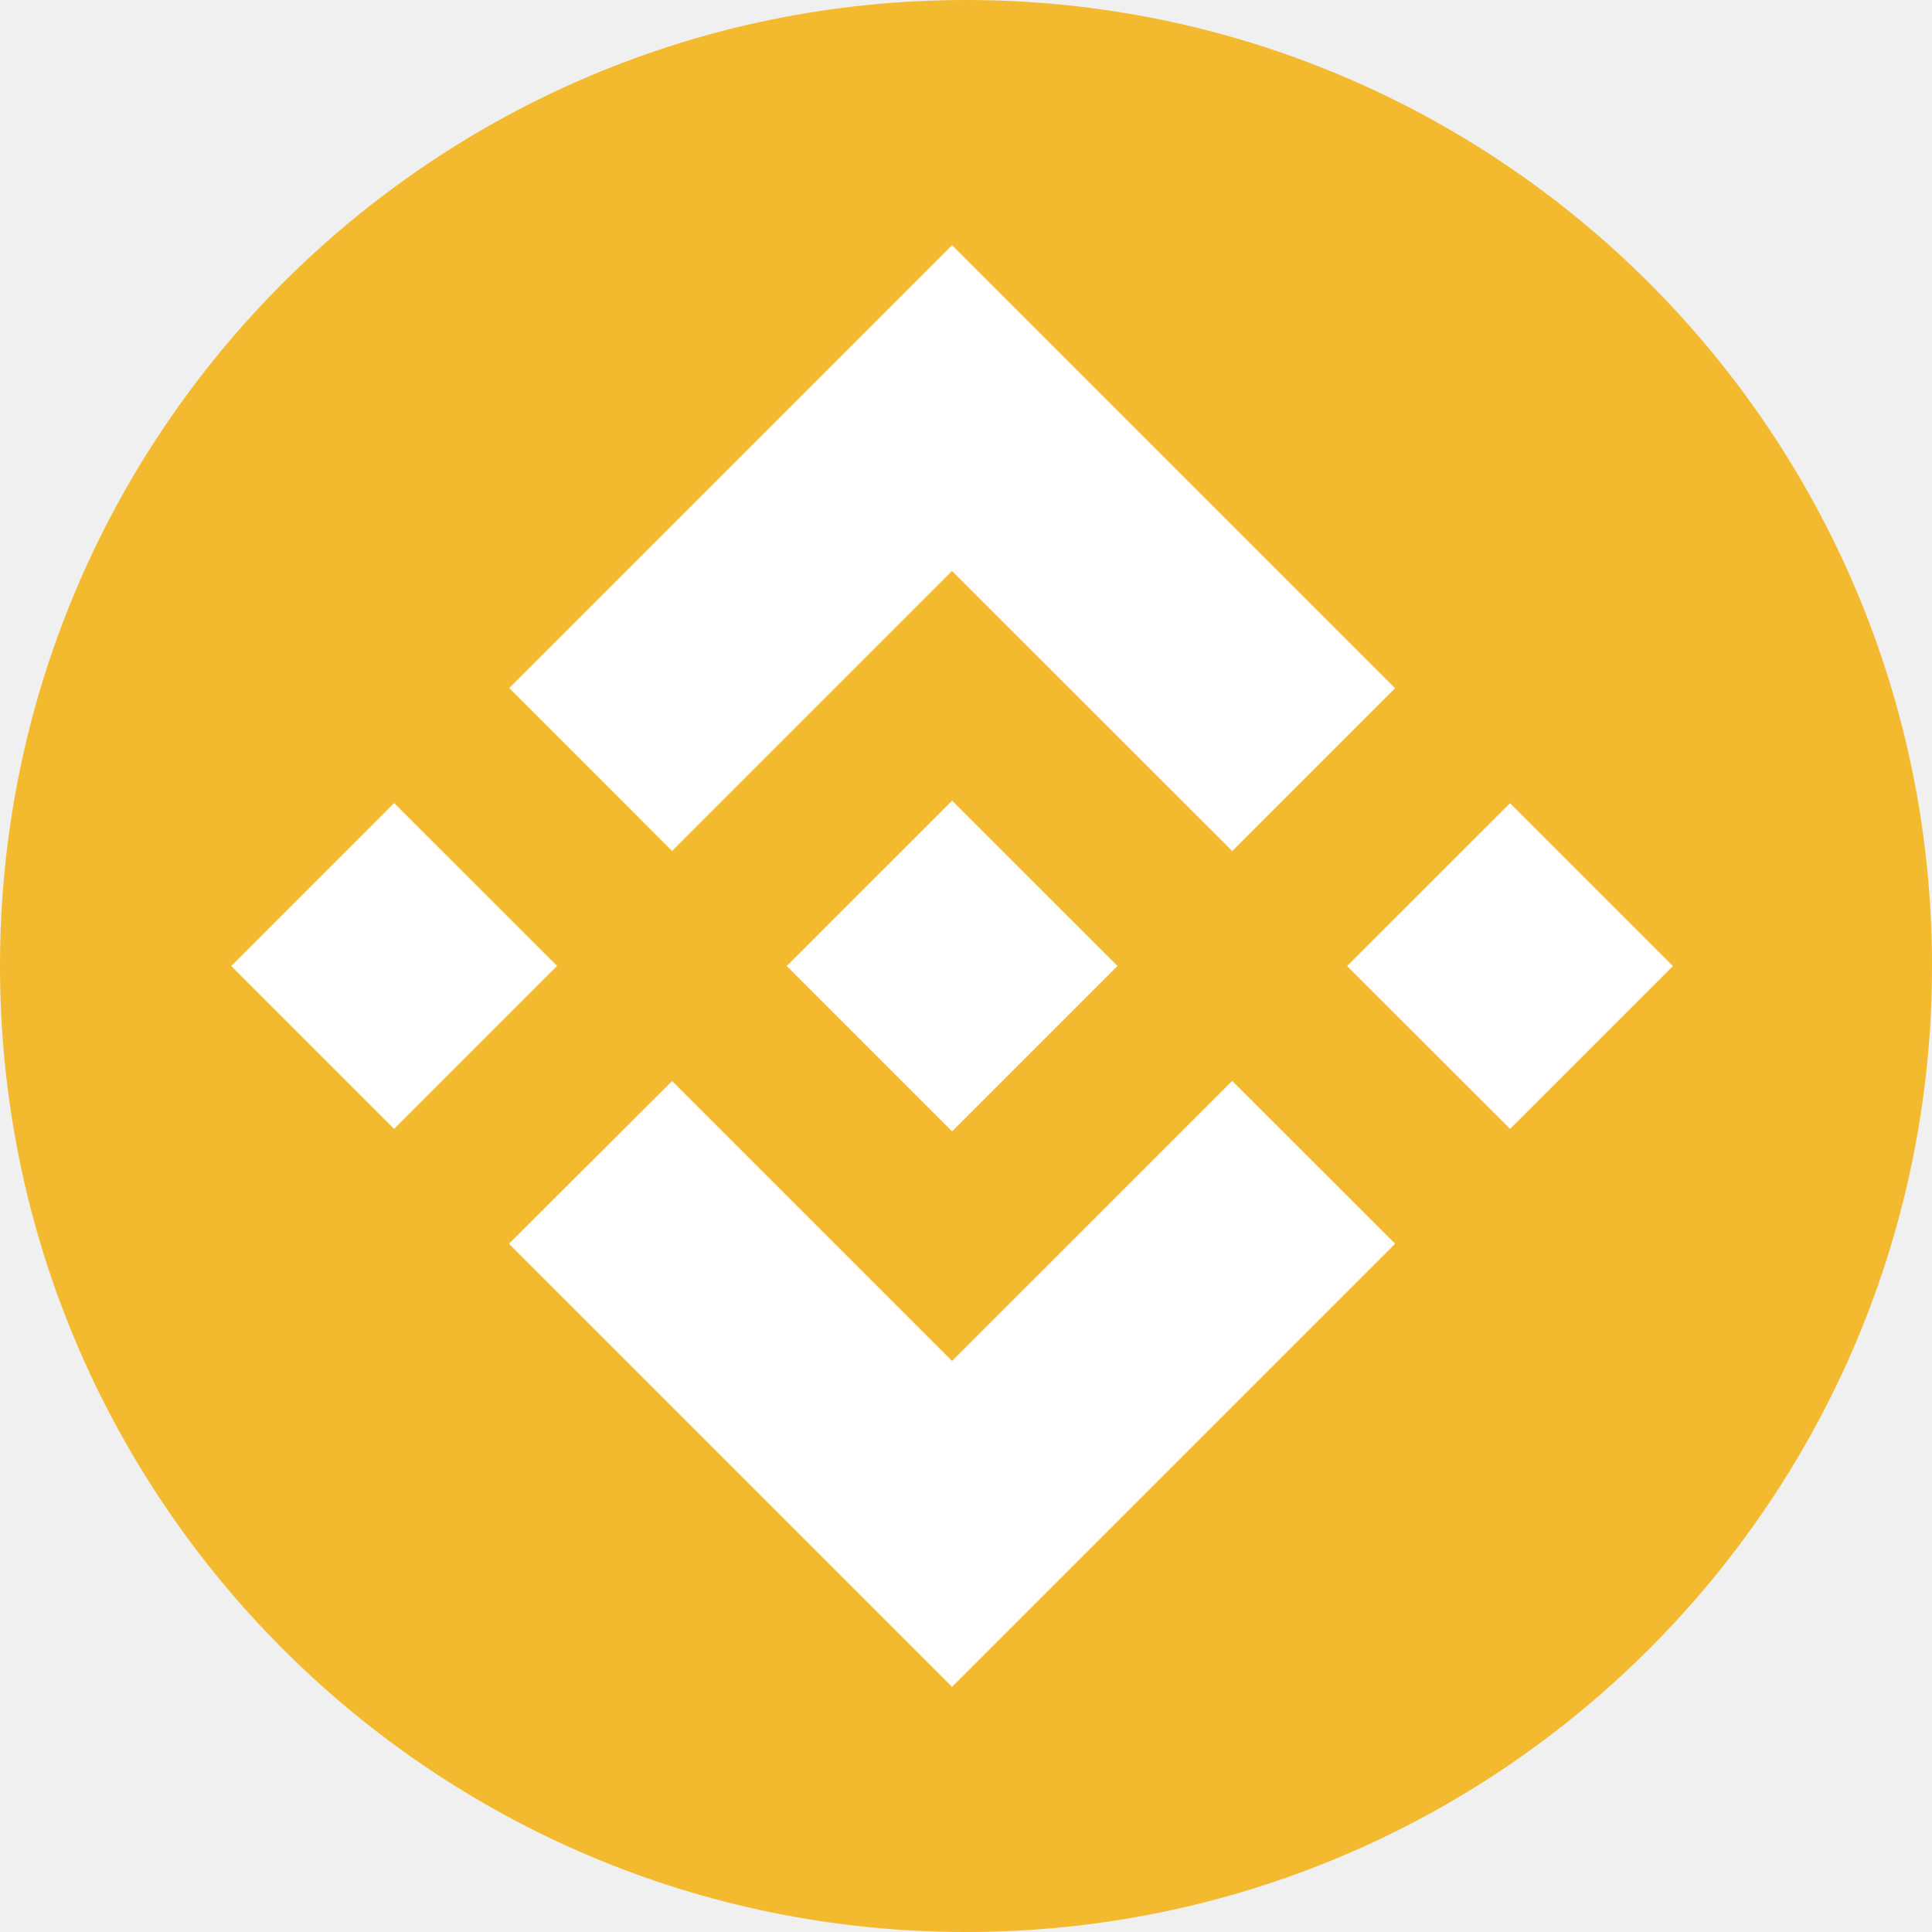
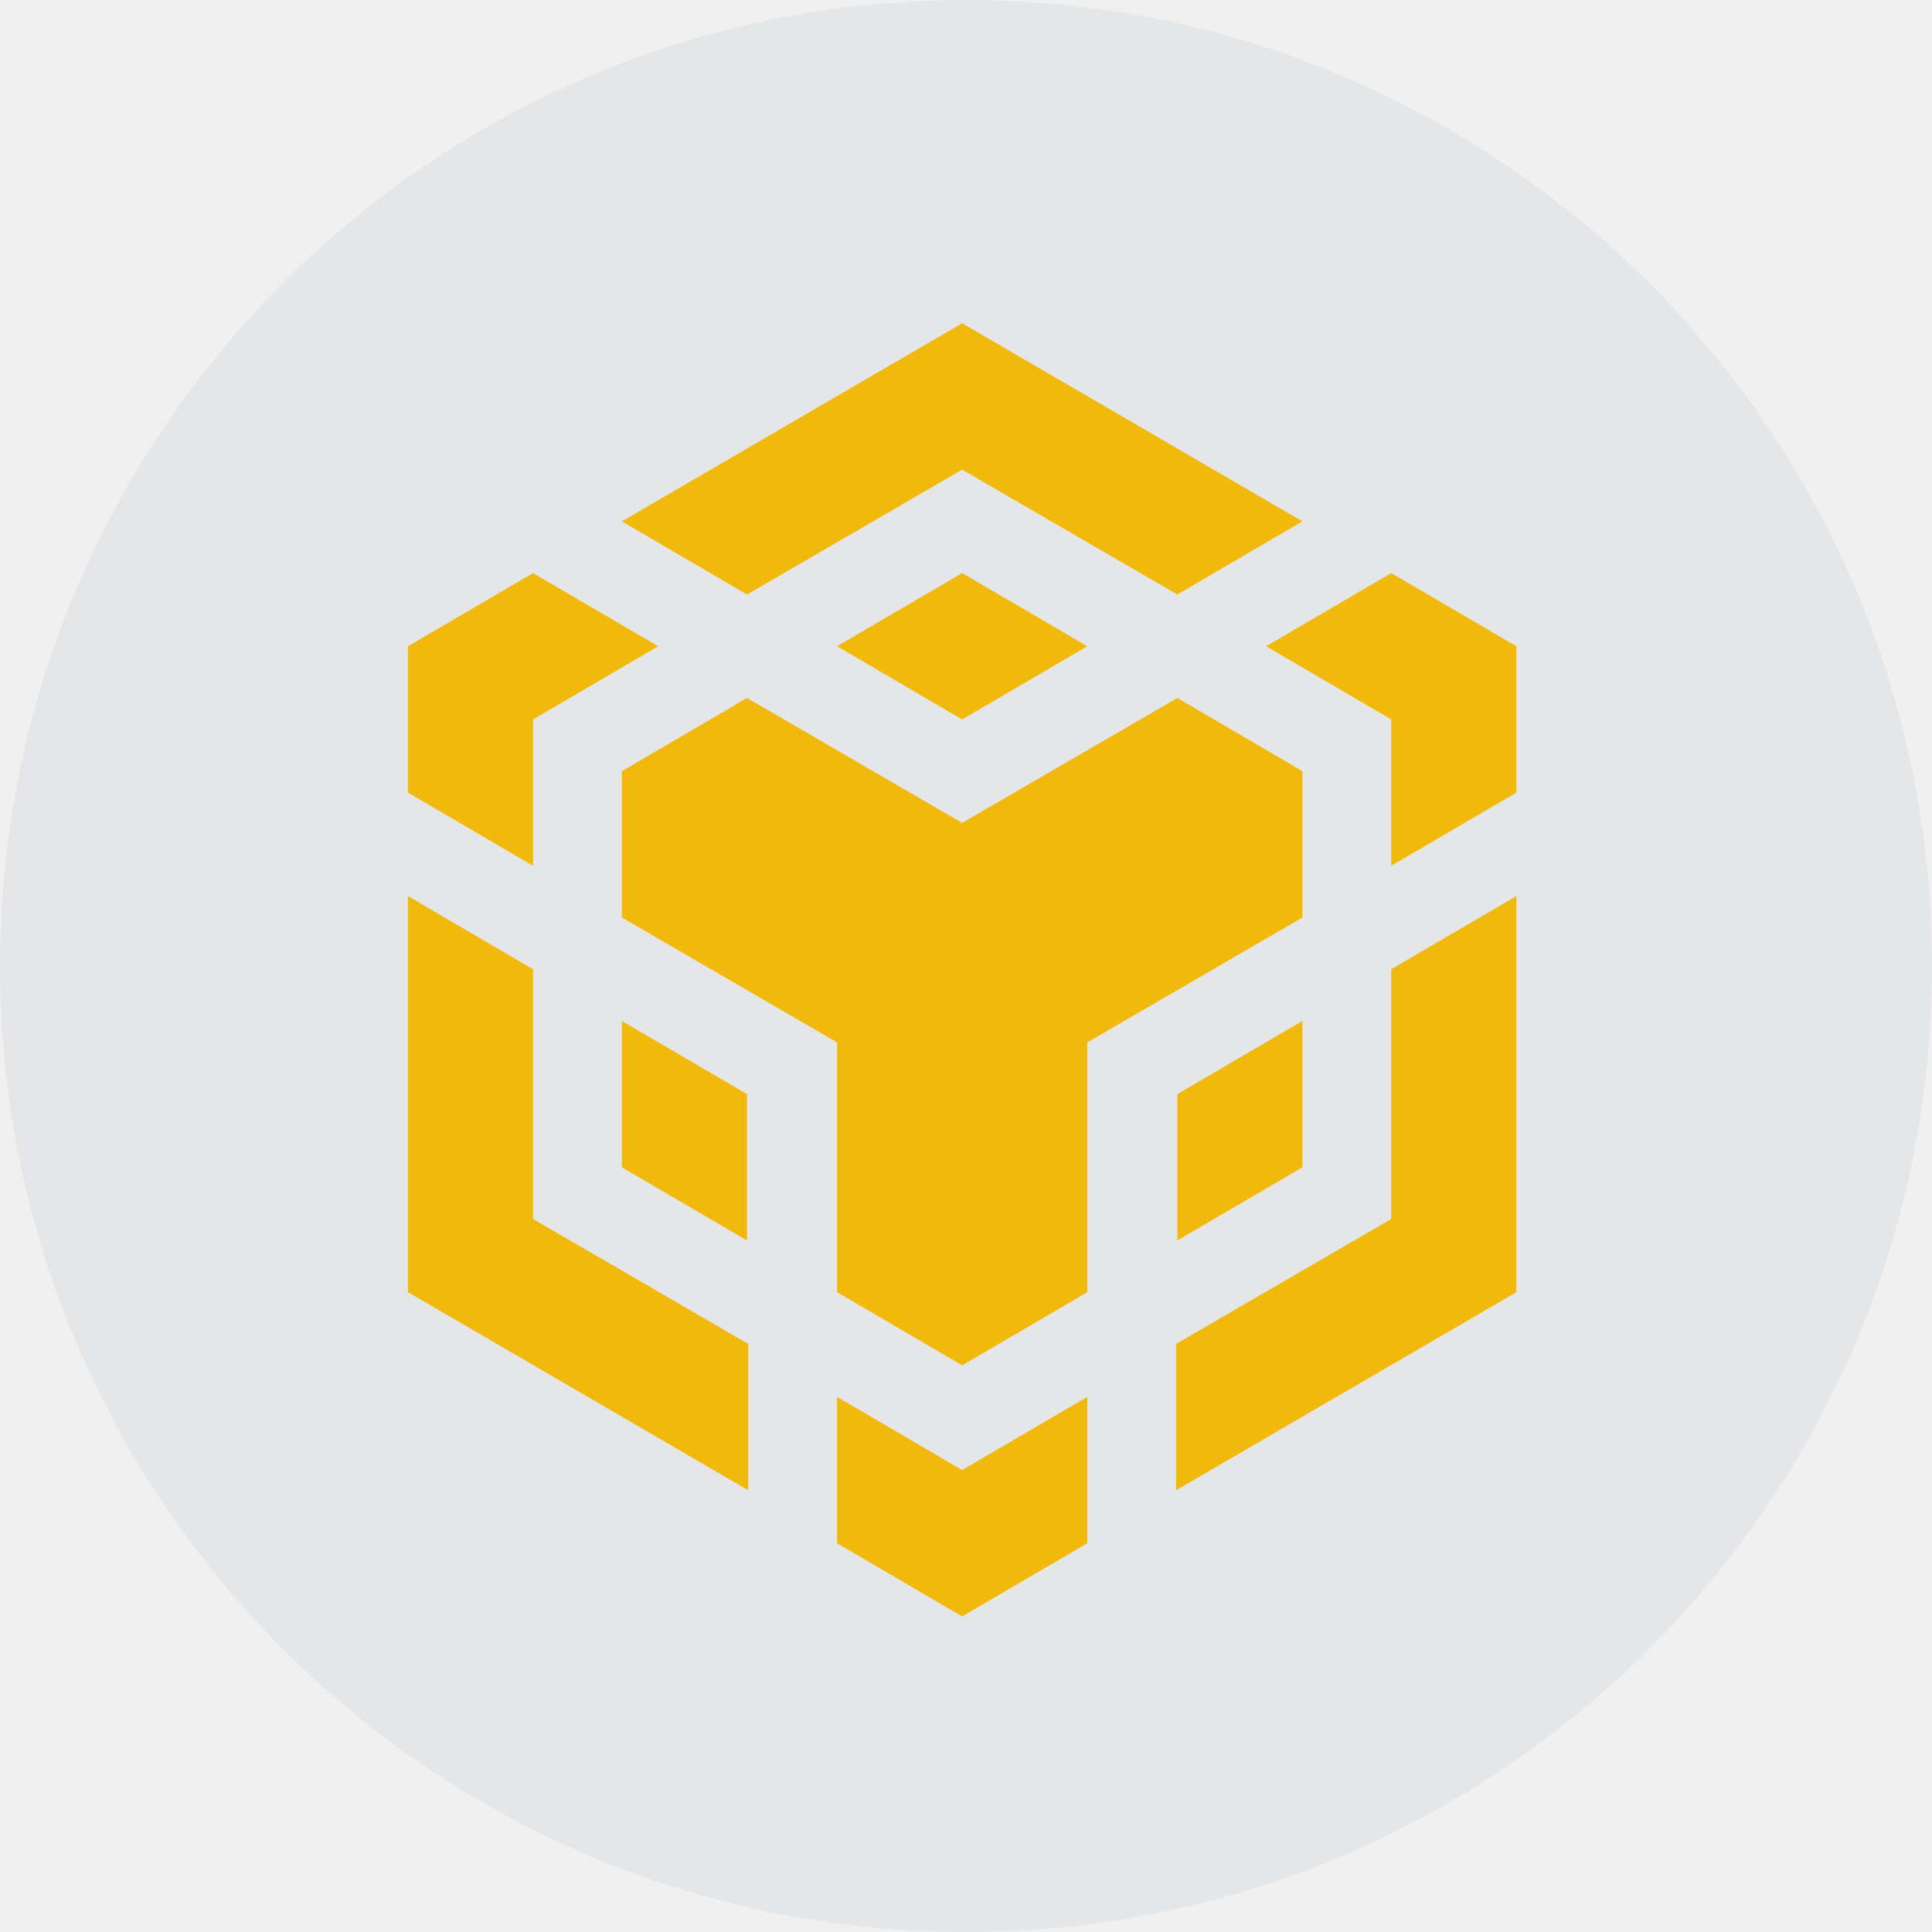
- <svg xmlns="http://www.w3.org/2000/svg" width="32" height="32" viewBox="0 0 32 32" fill="none">
-   <path fill-rule="evenodd" clip-rule="evenodd" d="M16 32C24.837 32 32 24.837 32 16C32 7.163 24.837 0 16 0C7.163 0 0 7.163 0 16C0 24.837 7.163 32 16 32Z" fill="#F3BA2F" />
-   <path d="M11.132 14.095L15.769 9.458L20.409 14.097L23.107 11.399L15.769 4.061L8.434 11.396L11.132 14.095Z" fill="white" />
-   <path d="M9.227 15.999L6.528 13.301L3.83 16L6.528 18.698L9.227 15.999Z" fill="white" />
-   <path d="M11.132 17.905L15.769 22.542L20.409 17.903L23.108 20.6L23.107 20.601L15.769 27.939L8.433 20.604L8.43 20.6L11.132 17.905Z" fill="white" />
-   <path d="M25.011 18.699L27.709 16.001L25.011 13.303L22.312 16.001L25.011 18.699Z" fill="white" />
-   <path d="M18.506 15.998H18.508L15.77 13.261L13.746 15.284H13.746L13.514 15.517L13.034 15.996L13.03 16L13.034 16.004L15.77 18.739L18.508 16.001L18.509 16L18.506 15.998Z" fill="white" />
+ <svg xmlns="http://www.w3.org/2000/svg" width="40" height="40" viewBox="0 0 40 40" fill="none">
+   <circle cx="20" cy="20" r="20" fill="#848E9C" fill-opacity="0.1" />
+   <path d="M12.875 10.794L19.92 6.693L26.965 10.794L24.375 12.309L19.92 9.723L15.466 12.309L12.875 10.794ZM26.965 15.966L24.375 14.451L19.92 17.037L15.466 14.451L12.875 15.966V18.996L17.33 21.582V26.753L19.92 28.268L22.511 26.753V21.582L26.965 18.996V15.966ZM26.965 24.168V21.138L24.375 22.653V25.683L26.965 24.168ZM28.804 25.238L24.349 27.824V30.854L31.395 26.753V18.552L28.804 20.067V25.238ZM26.214 13.38L28.804 14.895V17.925L31.395 16.41V13.38L28.804 11.865L26.214 13.38ZM17.33 28.921V31.951L19.92 33.466L22.511 31.951V28.921L19.92 30.436L17.33 28.921ZM12.875 24.168L15.466 25.683V22.653L12.875 21.138V24.168ZM17.33 13.38L19.92 14.895L22.511 13.38L19.92 11.865L17.33 13.38ZM11.036 14.895L13.627 13.38L11.036 11.865L8.446 13.38V16.41L11.036 17.925V14.895ZM11.036 20.067L8.446 18.552V26.753L15.491 30.854V27.824L11.036 25.238V20.067Z" fill="#F1B90C" />
</svg>
